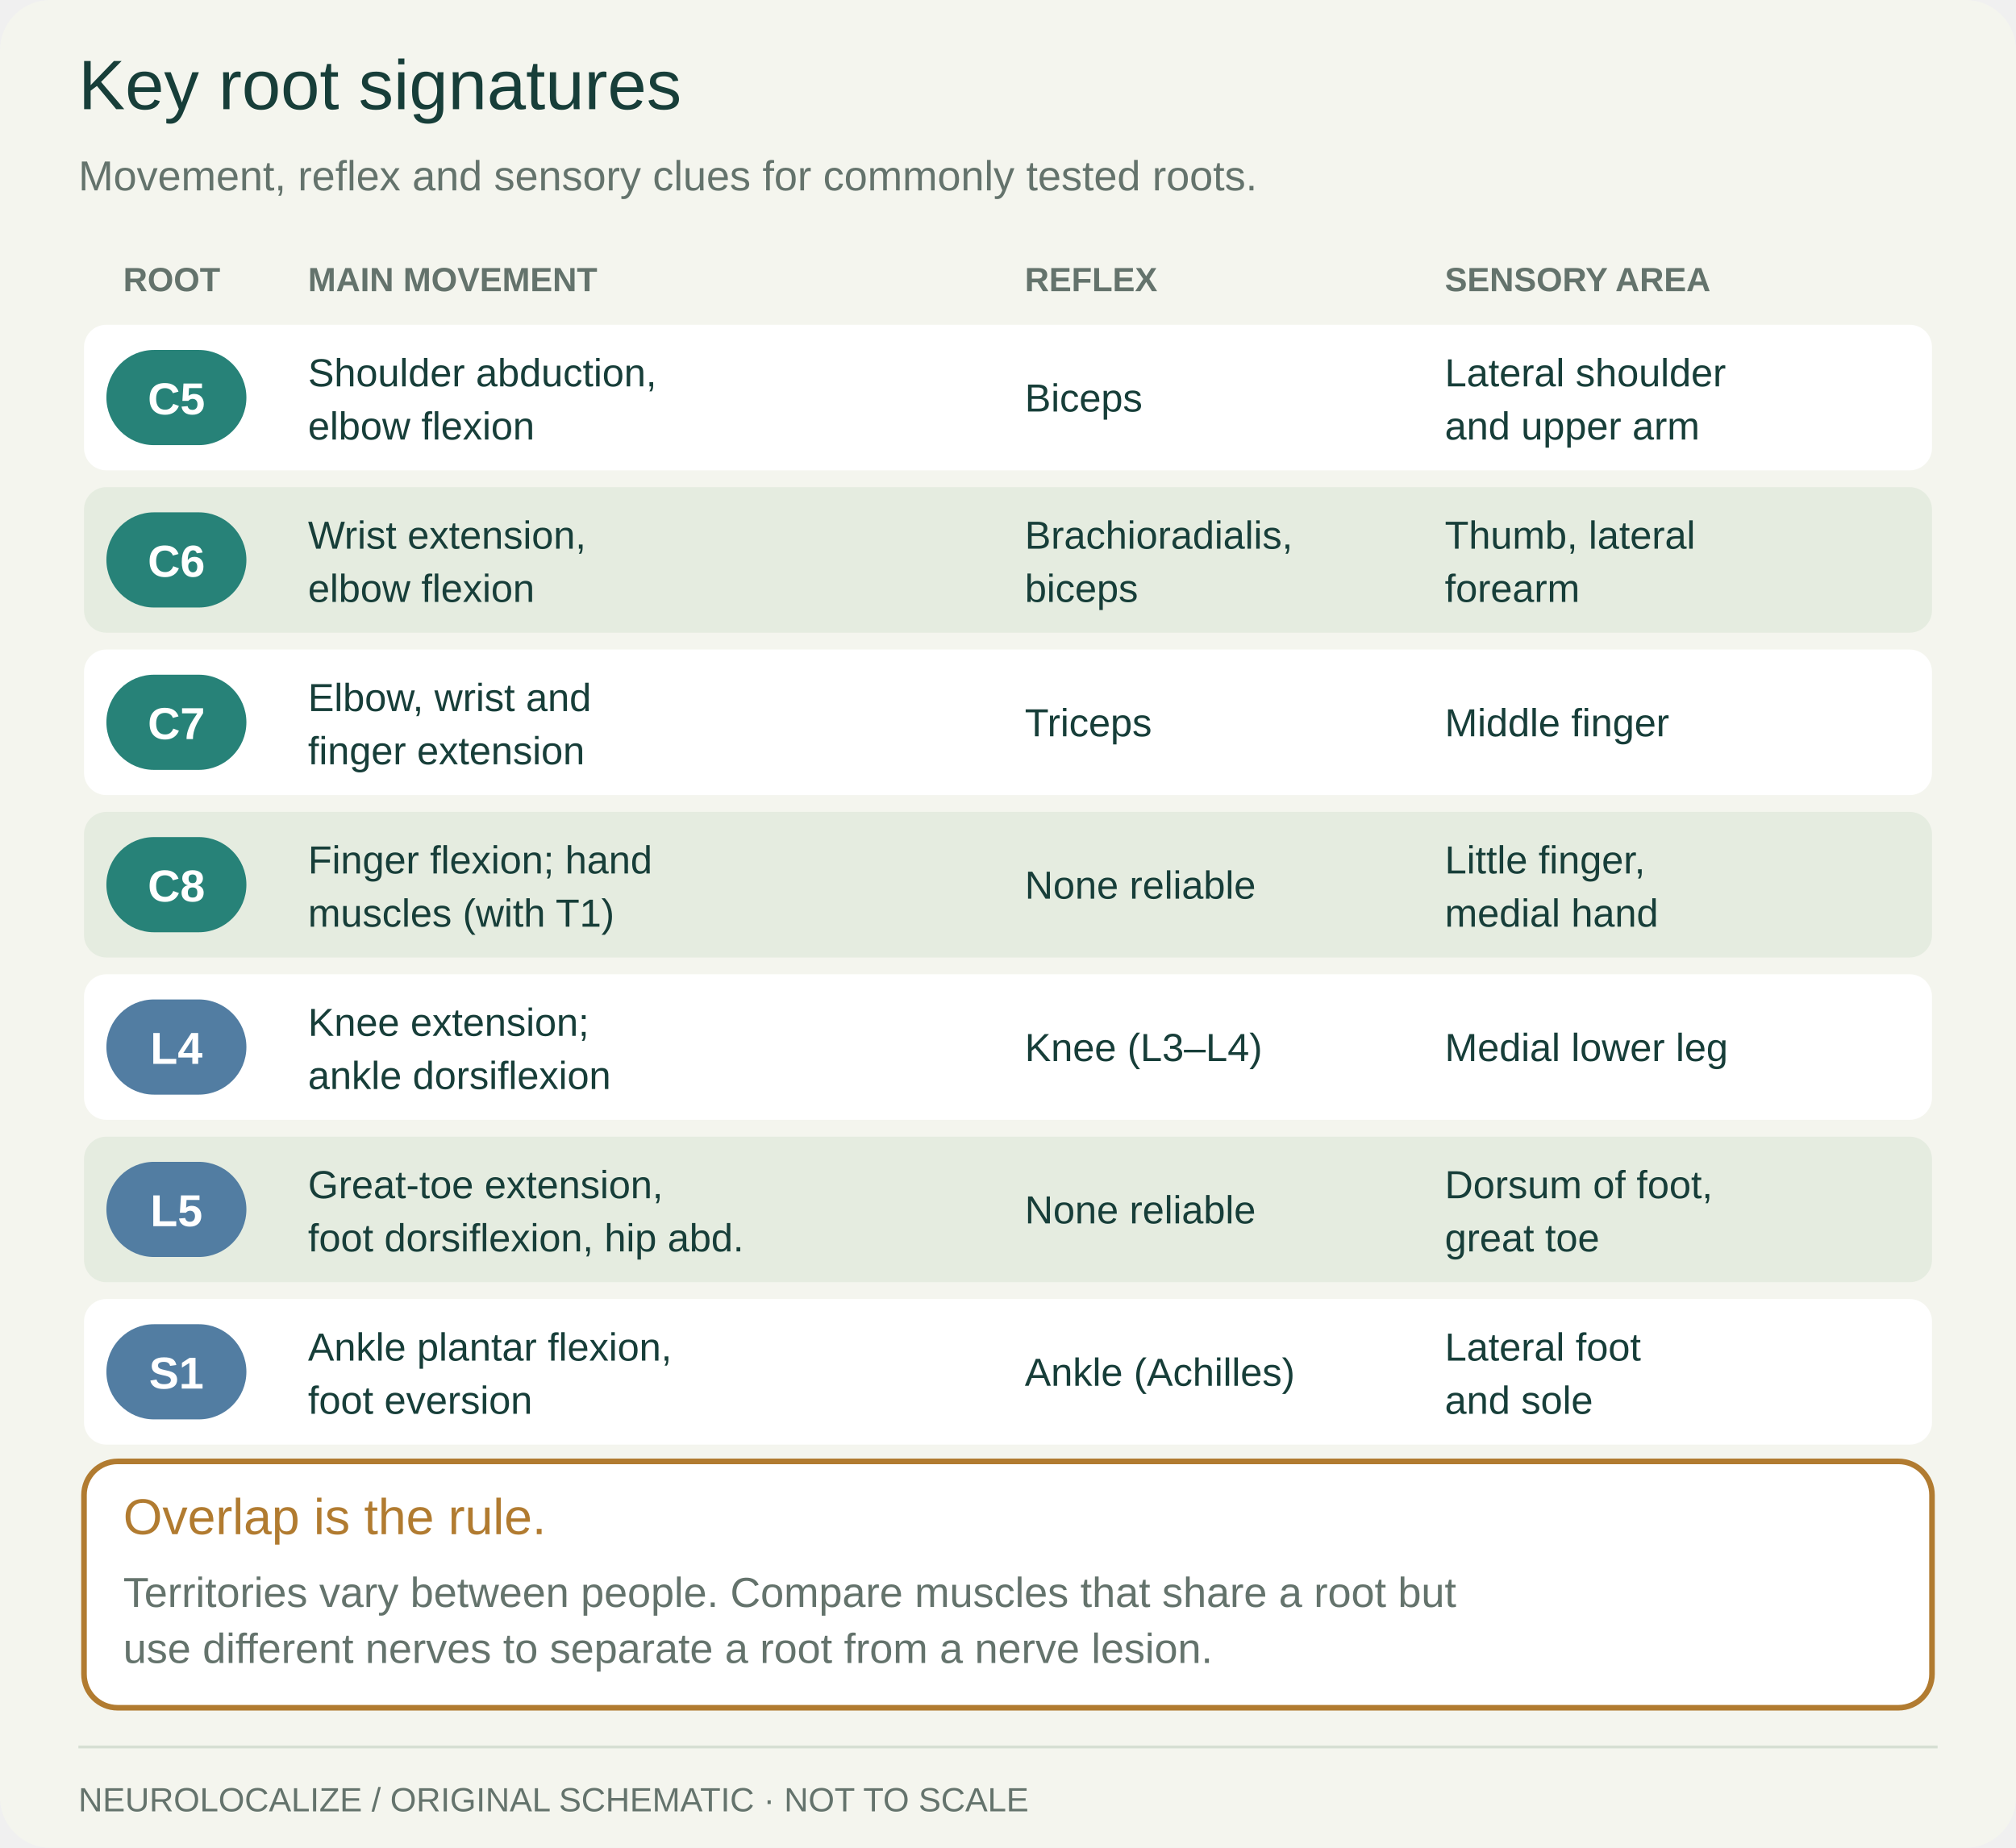
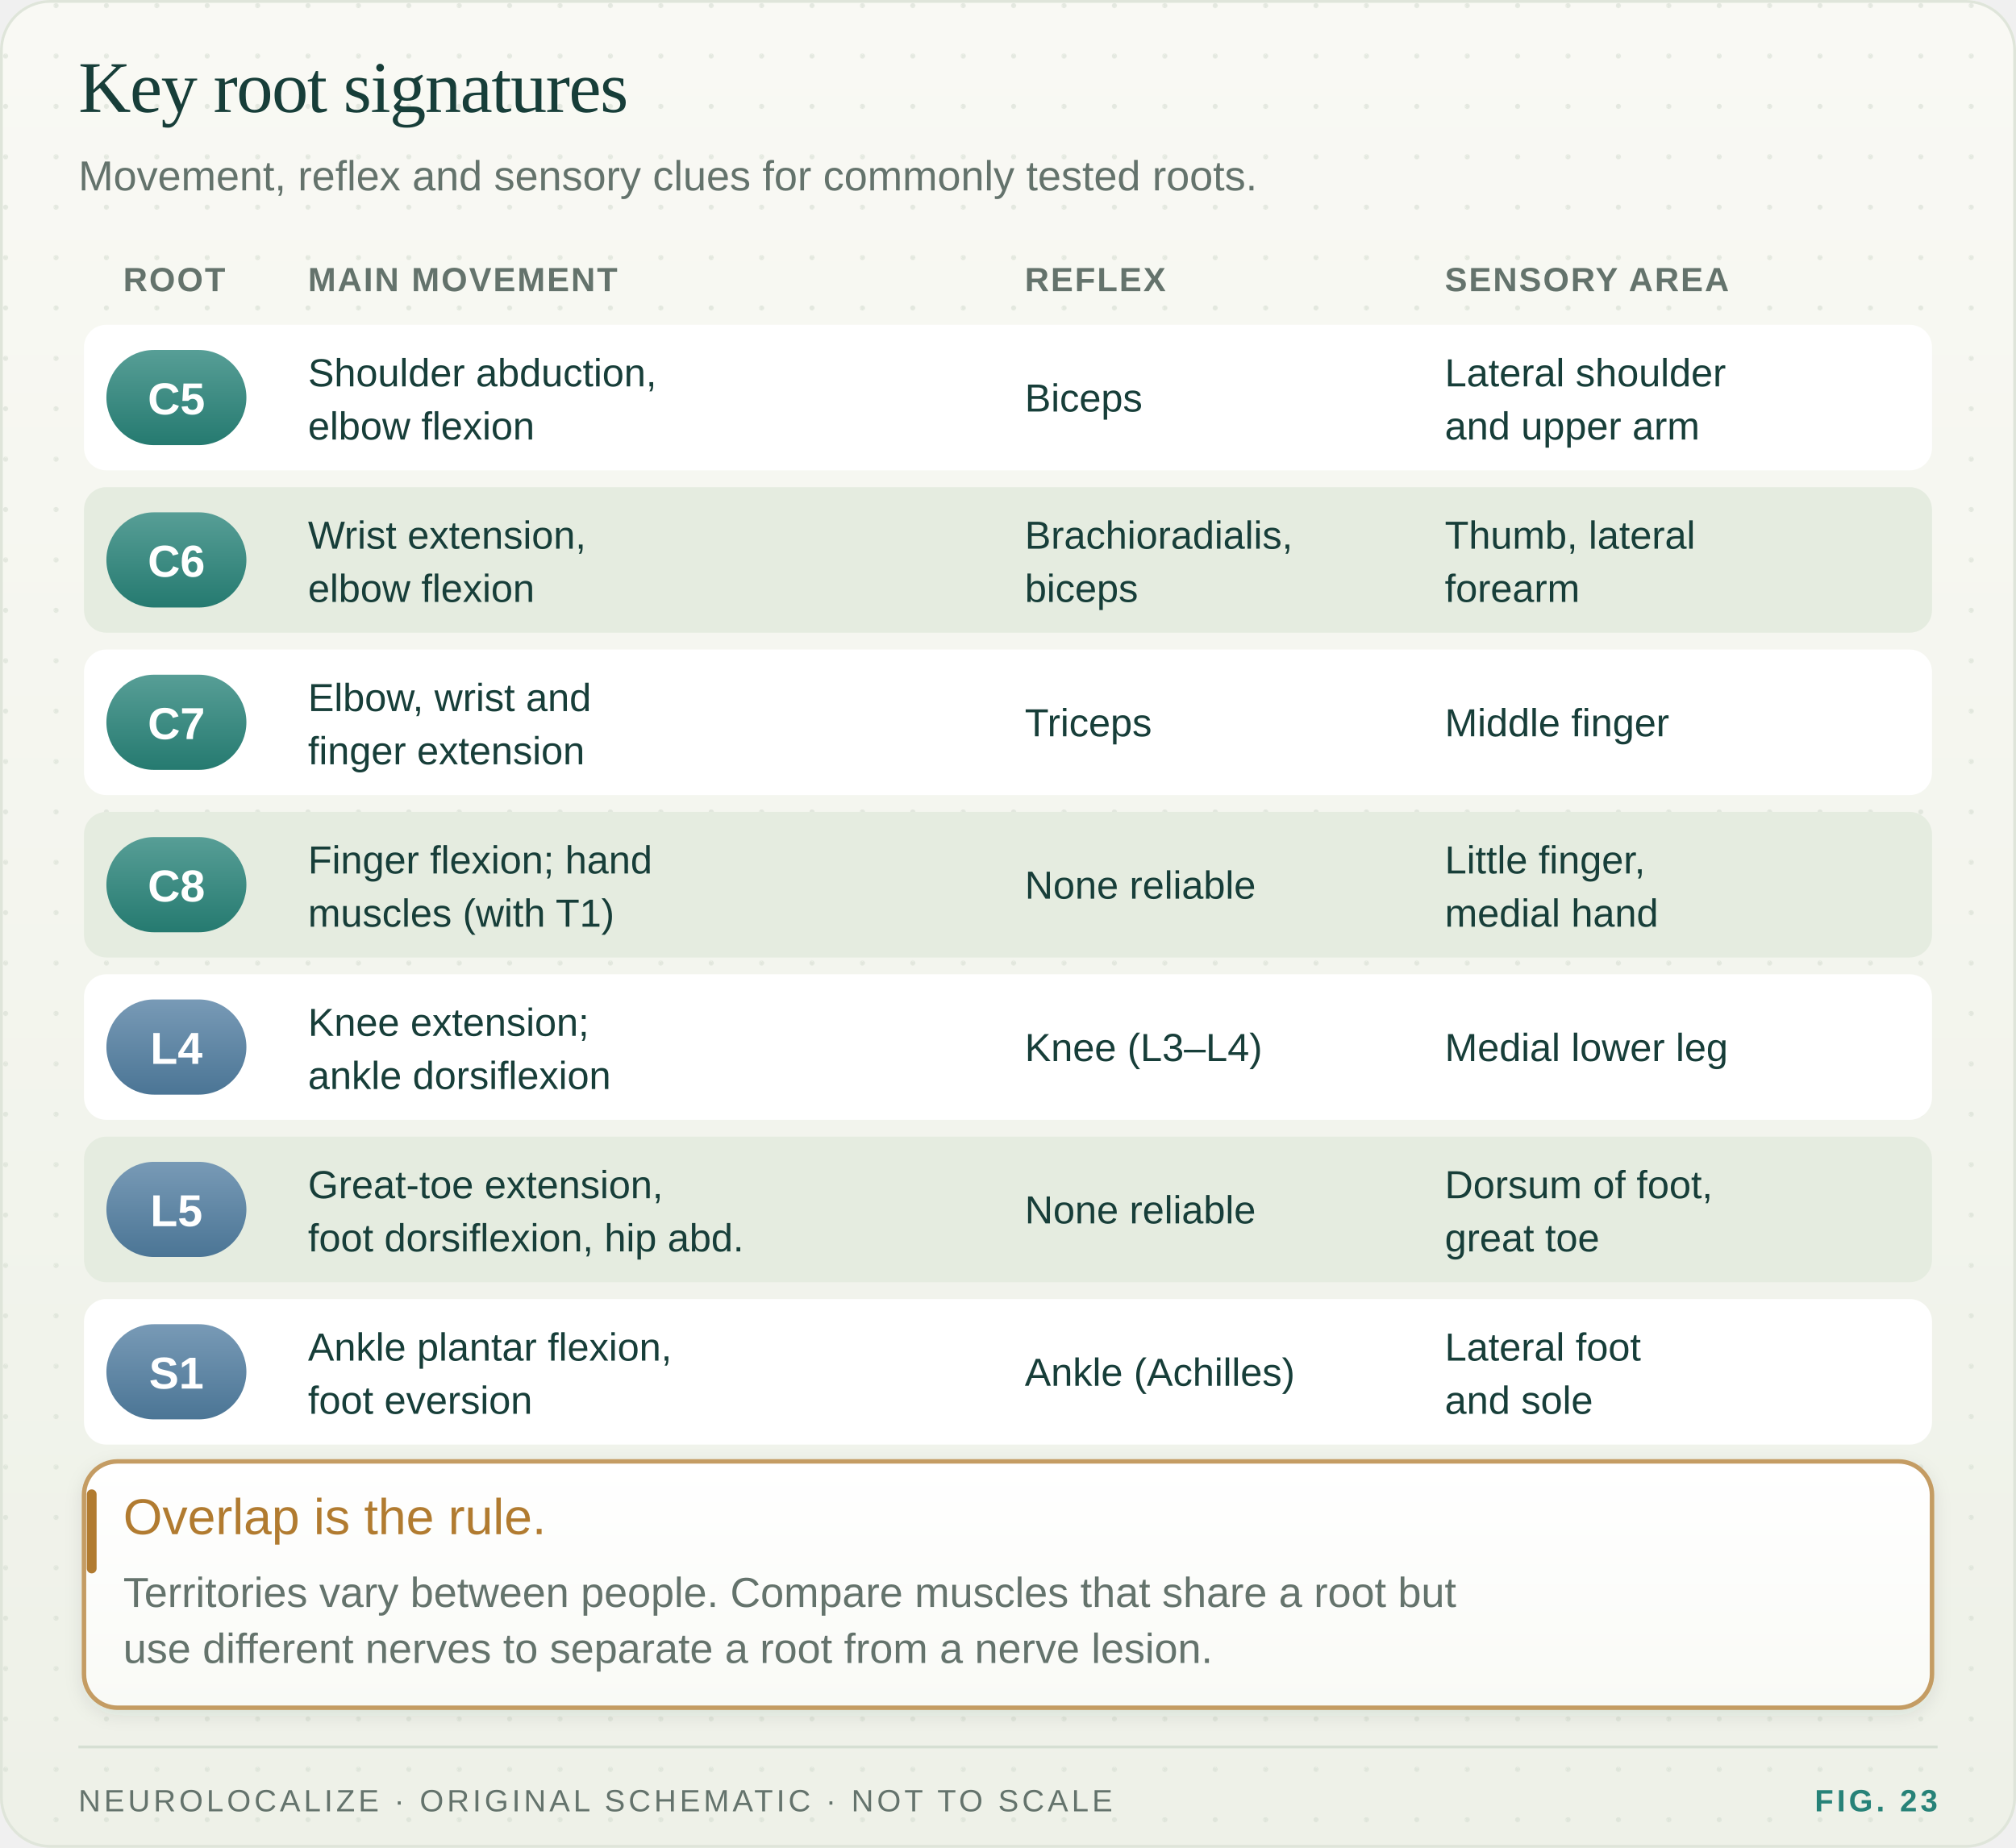
<svg xmlns="http://www.w3.org/2000/svg" width="720" height="660" viewBox="0 0 720 660" role="img">
-   <defs />
-   <rect width="720" height="660" rx="18" fill="#f4f5ee" />
-   <g font-family="Arial,sans-serif">
-     <text x="28" y="39" font-size="25" fill="#173e39" text-anchor="start">Key root signatures</text>
+   <defs>
+     <linearGradient id="bg" x1="0" y1="0" x2="0" y2="1">
+       <stop offset="0" stop-color="#f9f9f4" />
+       <stop offset="1" stop-color="#eef1e8" />
+     </linearGradient>
+     <linearGradient id="card" x1="0" y1="0" x2="0" y2="1">
+       <stop offset="0" stop-color="#ffffff" />
+       <stop offset="1" stop-color="#f9faf6" />
+     </linearGradient>
+     <pattern id="dots" width="18" height="18" patternUnits="userSpaceOnUse">
+       <circle cx="2" cy="2" r=".9" fill="#d3dbcf" />
+     </pattern>
+     <filter id="shadow" x="-10%" y="-10%" width="120%" height="130%">
+       <feDropShadow dx="0" dy="2" stdDeviation="3" flood-color="#173e39" flood-opacity=".09" />
+     </filter>
+     <filter id="lift" x="-40%" y="-40%" width="180%" height="190%">
+       <feDropShadow dx="0" dy="1.2" stdDeviation="1.4" flood-color="#173e39" flood-opacity=".22" />
+     </filter>
+     <linearGradient id="g278278" x1="0" y1="0" x2="0" y2="1">
+       <stop offset="0" stop-color="#579e96" />
+       <stop offset="1" stop-color="#257a70" />
+     </linearGradient>
+     <linearGradient id="g527da2" x1="0" y1="0" x2="0" y2="1">
+       <stop offset="0" stop-color="#789ab6" />
+       <stop offset="1" stop-color="#4b7595" />
+     </linearGradient>
+   </defs>
+   <rect width="720" height="660" rx="18" fill="url(#bg)" />
+   <rect width="720" height="660" rx="18" fill="url(#dots)" opacity=".55" />
+   <rect x=".5" y=".5" width="719" height="659" rx="17.5" fill="none" stroke="#dfe5da" />
+   <g font-family="Arial,Helvetica,sans-serif">
+     <text x="28" y="40" font-size="26" fill="#173e39" font-family="Georgia,'Times New Roman',serif" letter-spacing="-.4">Key root signatures</text>
    <text x="28" y="68" font-size="15" fill="#64736c" text-anchor="start">Movement, reflex and sensory clues for commonly tested roots.</text>
-     <text x="44" y="104" font-size="12" fill="#64736c" text-anchor="start" font-weight="700">ROOT</text>
-     <text x="110" y="104" font-size="12" fill="#64736c" text-anchor="start" font-weight="700">MAIN MOVEMENT</text>
-     <text x="366" y="104" font-size="12" fill="#64736c" text-anchor="start" font-weight="700">REFLEX</text>
-     <text x="516" y="104" font-size="12" fill="#64736c" text-anchor="start" font-weight="700">SENSORY AREA</text>
+     <text x="44" y="104" font-size="12" fill="#64736c" text-anchor="start" font-weight="700" letter-spacing=".6">ROOT</text>
+     <text x="110" y="104" font-size="12" fill="#64736c" text-anchor="start" font-weight="700" letter-spacing=".6">MAIN MOVEMENT</text>
+     <text x="366" y="104" font-size="12" fill="#64736c" text-anchor="start" font-weight="700" letter-spacing=".6">REFLEX</text>
+     <text x="516" y="104" font-size="12" fill="#64736c" text-anchor="start" font-weight="700" letter-spacing=".6">SENSORY AREA</text>
    <rect x="30" y="116" width="660" height="52" rx="8" fill="#ffffff" />
-     <rect x="38" y="125" width="50" height="34" rx="17" fill="#278278" />
+     <rect x="38" y="125" width="50" height="34" rx="17" fill="url(#g278278)" />
    <text x="63" y="148" font-size="16" fill="#ffffff" text-anchor="middle" font-weight="700">C5</text>
    <text x="110" y="138" font-size="14" fill="#173e39" text-anchor="start">Shoulder abduction,</text>
    <text x="110" y="157" font-size="14" fill="#173e39" text-anchor="start">elbow flexion</text>
    <text x="366" y="147" font-size="14" fill="#173e39" text-anchor="start">Biceps</text>
    <text x="516" y="138" font-size="14" fill="#173e39" text-anchor="start">Lateral shoulder</text>
    <text x="516" y="157" font-size="14" fill="#173e39" text-anchor="start">and upper arm</text>
    <rect x="30" y="174" width="660" height="52" rx="8" fill="#e5ece0" />
-     <rect x="38" y="183" width="50" height="34" rx="17" fill="#278278" />
+     <rect x="38" y="183" width="50" height="34" rx="17" fill="url(#g278278)" />
    <text x="63" y="206" font-size="16" fill="#ffffff" text-anchor="middle" font-weight="700">C6</text>
    <text x="110" y="196" font-size="14" fill="#173e39" text-anchor="start">Wrist extension,</text>
    <text x="110" y="215" font-size="14" fill="#173e39" text-anchor="start">elbow flexion</text>
    <text x="366" y="196" font-size="14" fill="#173e39" text-anchor="start">Brachioradialis,</text>
    <text x="366" y="215" font-size="14" fill="#173e39" text-anchor="start">biceps</text>
    <text x="516" y="196" font-size="14" fill="#173e39" text-anchor="start">Thumb, lateral</text>
    <text x="516" y="215" font-size="14" fill="#173e39" text-anchor="start">forearm</text>
    <rect x="30" y="232" width="660" height="52" rx="8" fill="#ffffff" />
-     <rect x="38" y="241" width="50" height="34" rx="17" fill="#278278" />
+     <rect x="38" y="241" width="50" height="34" rx="17" fill="url(#g278278)" />
    <text x="63" y="264" font-size="16" fill="#ffffff" text-anchor="middle" font-weight="700">C7</text>
    <text x="110" y="254" font-size="14" fill="#173e39" text-anchor="start">Elbow, wrist and</text>
    <text x="110" y="273" font-size="14" fill="#173e39" text-anchor="start">finger extension</text>
    <text x="366" y="263" font-size="14" fill="#173e39" text-anchor="start">Triceps</text>
    <text x="516" y="263" font-size="14" fill="#173e39" text-anchor="start">Middle finger</text>
    <rect x="30" y="290" width="660" height="52" rx="8" fill="#e5ece0" />
-     <rect x="38" y="299" width="50" height="34" rx="17" fill="#278278" />
+     <rect x="38" y="299" width="50" height="34" rx="17" fill="url(#g278278)" />
    <text x="63" y="322" font-size="16" fill="#ffffff" text-anchor="middle" font-weight="700">C8</text>
    <text x="110" y="312" font-size="14" fill="#173e39" text-anchor="start">Finger flexion; hand</text>
    <text x="110" y="331" font-size="14" fill="#173e39" text-anchor="start">muscles (with T1)</text>
    <text x="366" y="321" font-size="14" fill="#173e39" text-anchor="start">None reliable</text>
    <text x="516" y="312" font-size="14" fill="#173e39" text-anchor="start">Little finger,</text>
    <text x="516" y="331" font-size="14" fill="#173e39" text-anchor="start">medial hand</text>
    <rect x="30" y="348" width="660" height="52" rx="8" fill="#ffffff" />
-     <rect x="38" y="357" width="50" height="34" rx="17" fill="#527da2" />
+     <rect x="38" y="357" width="50" height="34" rx="17" fill="url(#g527da2)" />
    <text x="63" y="380" font-size="16" fill="#ffffff" text-anchor="middle" font-weight="700">L4</text>
    <text x="110" y="370" font-size="14" fill="#173e39" text-anchor="start">Knee extension;</text>
    <text x="110" y="389" font-size="14" fill="#173e39" text-anchor="start">ankle dorsiflexion</text>
    <text x="366" y="379" font-size="14" fill="#173e39" text-anchor="start">Knee (L3–L4)</text>
    <text x="516" y="379" font-size="14" fill="#173e39" text-anchor="start">Medial lower leg</text>
    <rect x="30" y="406" width="660" height="52" rx="8" fill="#e5ece0" />
-     <rect x="38" y="415" width="50" height="34" rx="17" fill="#527da2" />
+     <rect x="38" y="415" width="50" height="34" rx="17" fill="url(#g527da2)" />
    <text x="63" y="438" font-size="16" fill="#ffffff" text-anchor="middle" font-weight="700">L5</text>
    <text x="110" y="428" font-size="14" fill="#173e39" text-anchor="start">Great-toe extension,</text>
    <text x="110" y="447" font-size="14" fill="#173e39" text-anchor="start">foot dorsiflexion, hip abd.</text>
    <text x="366" y="437" font-size="14" fill="#173e39" text-anchor="start">None reliable</text>
    <text x="516" y="428" font-size="14" fill="#173e39" text-anchor="start">Dorsum of foot,</text>
    <text x="516" y="447" font-size="14" fill="#173e39" text-anchor="start">great toe</text>
    <rect x="30" y="464" width="660" height="52" rx="8" fill="#ffffff" />
-     <rect x="38" y="473" width="50" height="34" rx="17" fill="#527da2" />
+     <rect x="38" y="473" width="50" height="34" rx="17" fill="url(#g527da2)" />
    <text x="63" y="496" font-size="16" fill="#ffffff" text-anchor="middle" font-weight="700">S1</text>
    <text x="110" y="486" font-size="14" fill="#173e39" text-anchor="start">Ankle plantar flexion,</text>
    <text x="110" y="505" font-size="14" fill="#173e39" text-anchor="start">foot eversion</text>
    <text x="366" y="495" font-size="14" fill="#173e39" text-anchor="start">Ankle (Achilles)</text>
    <text x="516" y="486" font-size="14" fill="#173e39" text-anchor="start">Lateral foot</text>
    <text x="516" y="505" font-size="14" fill="#173e39" text-anchor="start">and sole</text>
-     <rect x="30" y="522" width="660" height="88" rx="12" fill="#ffffff" stroke="#b17b30" stroke-width="2" />
+     <rect x="30" y="522" width="660" height="88" rx="12" fill="url(#card)" stroke="#c49c64" stroke-width="1.6" filter="url(#shadow)" />
+     <rect x="31" y="532" width="3.5" height="30" rx="1.75" fill="#b17b30" />
    <text x="44" y="548" font-size="18" fill="#b17b30" text-anchor="start">Overlap is the rule.</text>
    <text x="44" y="574" font-size="15" fill="#64736c" text-anchor="start">Territories vary between people. Compare muscles that share a root but</text>
    <text x="44" y="594" font-size="15" fill="#64736c" text-anchor="start">use different nerves to separate a root from a nerve lesion.</text>
    <path d="M28 624L692 624" fill="none" stroke="#d6dfd3" stroke-width="1" />
-     <text x="28" y="647" font-size="12" fill="#64736c" text-anchor="start">NEUROLOCALIZE  /  ORIGINAL SCHEMATIC · NOT TO SCALE</text>
+     <text x="28" y="647" font-size="11" fill="#64736c" letter-spacing="1.2">NEUROLOCALIZE  ·  ORIGINAL SCHEMATIC  ·  NOT TO SCALE</text>
+     <text x="692" y="647" font-size="11" fill="#278278" text-anchor="end" letter-spacing="1.2" font-weight="700">FIG. 23</text>
  </g>
</svg>
